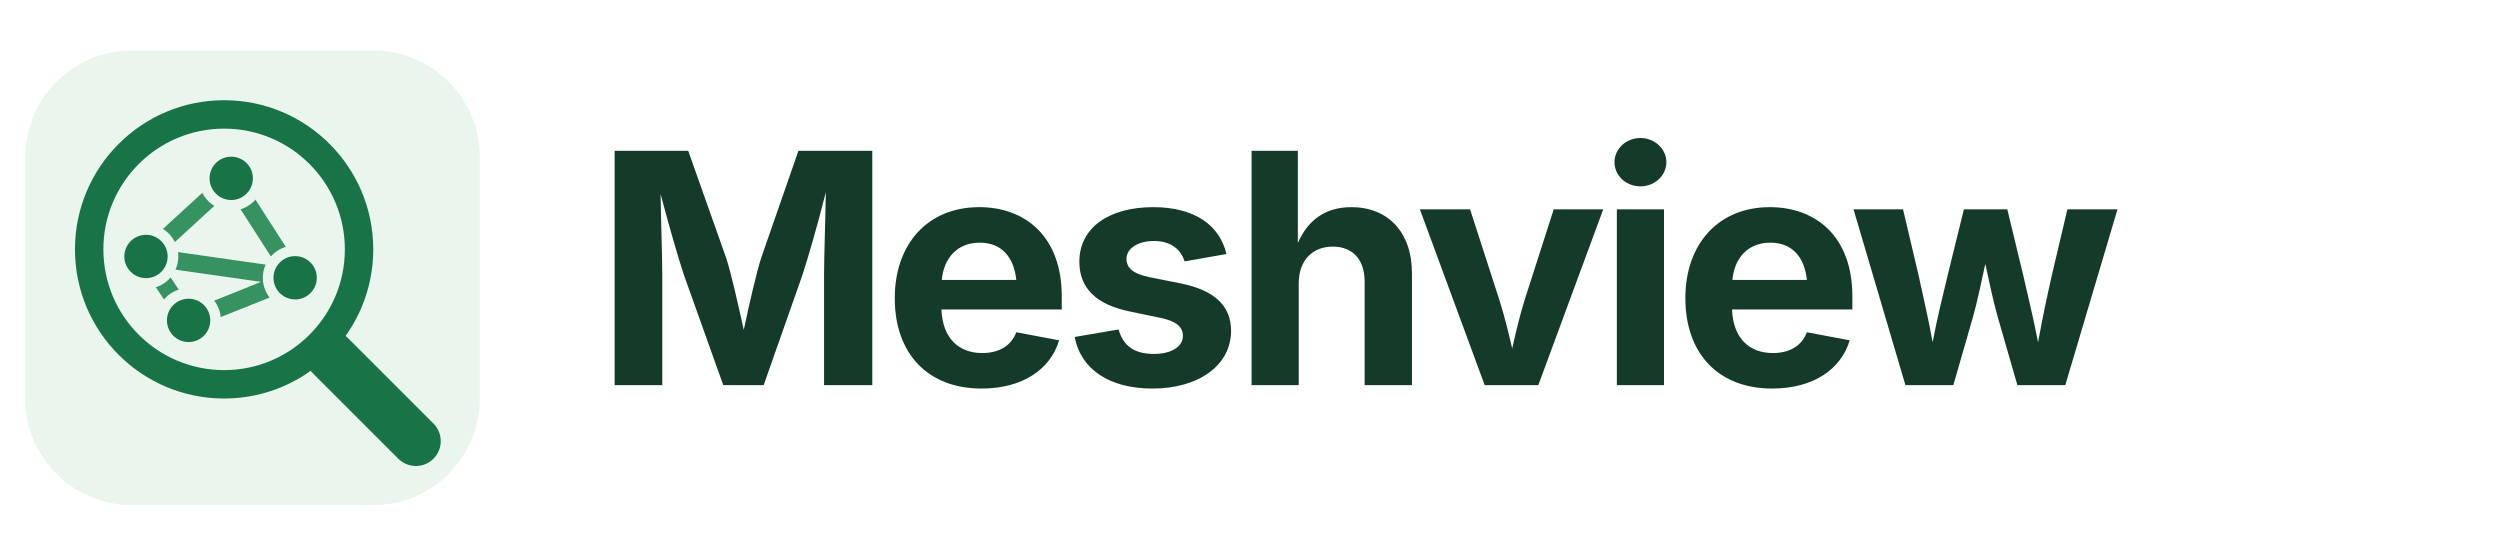
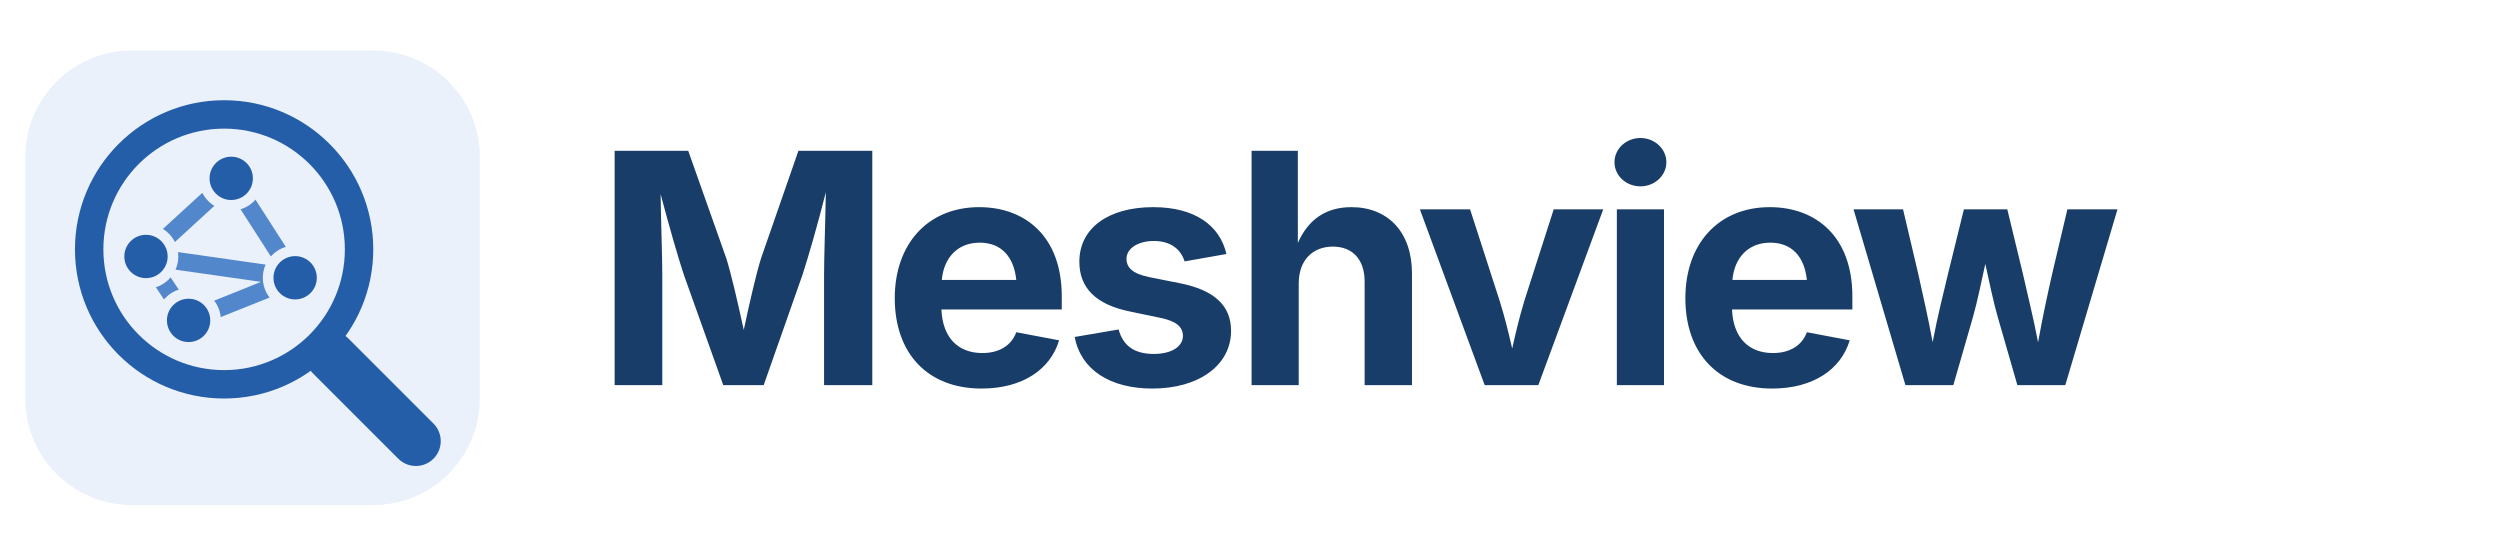
<svg xmlns="http://www.w3.org/2000/svg" width="396" height="88" viewBox="0 0 396 88" role="img" aria-labelledby="title desc">
  <g transform="translate(4 8) scale(1.125)">
-     <rect width="64" height="64" rx="15" fill="#eaf5ee" />
-     <path d="M43 43 55 55" fill="none" stroke="#187346" stroke-width="7" stroke-linecap="round" />
-     <circle cx="28" cy="28" r="19" fill="none" stroke="#187346" stroke-width="4" />
-     <path d="m17 29 12-11 9 14-15 6-6-9 21 3" fill="none" stroke="#369361" stroke-width="2.5" stroke-linecap="round" stroke-linejoin="round" />
-     <g fill="#187346" stroke="#eaf5ee" stroke-width="1.5">
+     <rect width="64" height="64" rx="15" fill="#eaf1fb" />
+     <path d="M43 43 55 55" fill="none" stroke="#245ea8" stroke-width="7" stroke-linecap="round" />
+     <circle cx="28" cy="28" r="19" fill="none" stroke="#245ea8" stroke-width="4" />
+     <path d="m17 29 12-11 9 14-15 6-6-9 21 3" fill="none" stroke="#5287cb" stroke-width="2.5" stroke-linecap="round" stroke-linejoin="round" />
+     <g fill="#245ea8" stroke="#eaf1fb" stroke-width="1.5">
      <circle cx="17" cy="29" r="3.8" />
      <circle cx="29" cy="18" r="3.8" />
      <circle cx="38" cy="32" r="3.8" />
      <circle cx="23" cy="38" r="3.8" />
    </g>
  </g>
-   <text x="94" y="61" fill="#143b29" font-family="Inter, system-ui, -apple-system, 'Segoe UI', sans-serif" font-size="51" font-weight="700" letter-spacing="-1.8">Meshview</text>
+   <text x="94" y="61" fill="#193d69" font-family="Inter, system-ui, -apple-system, 'Segoe UI', sans-serif" font-size="51" font-weight="700" letter-spacing="-1.8">Meshview</text>
</svg>
